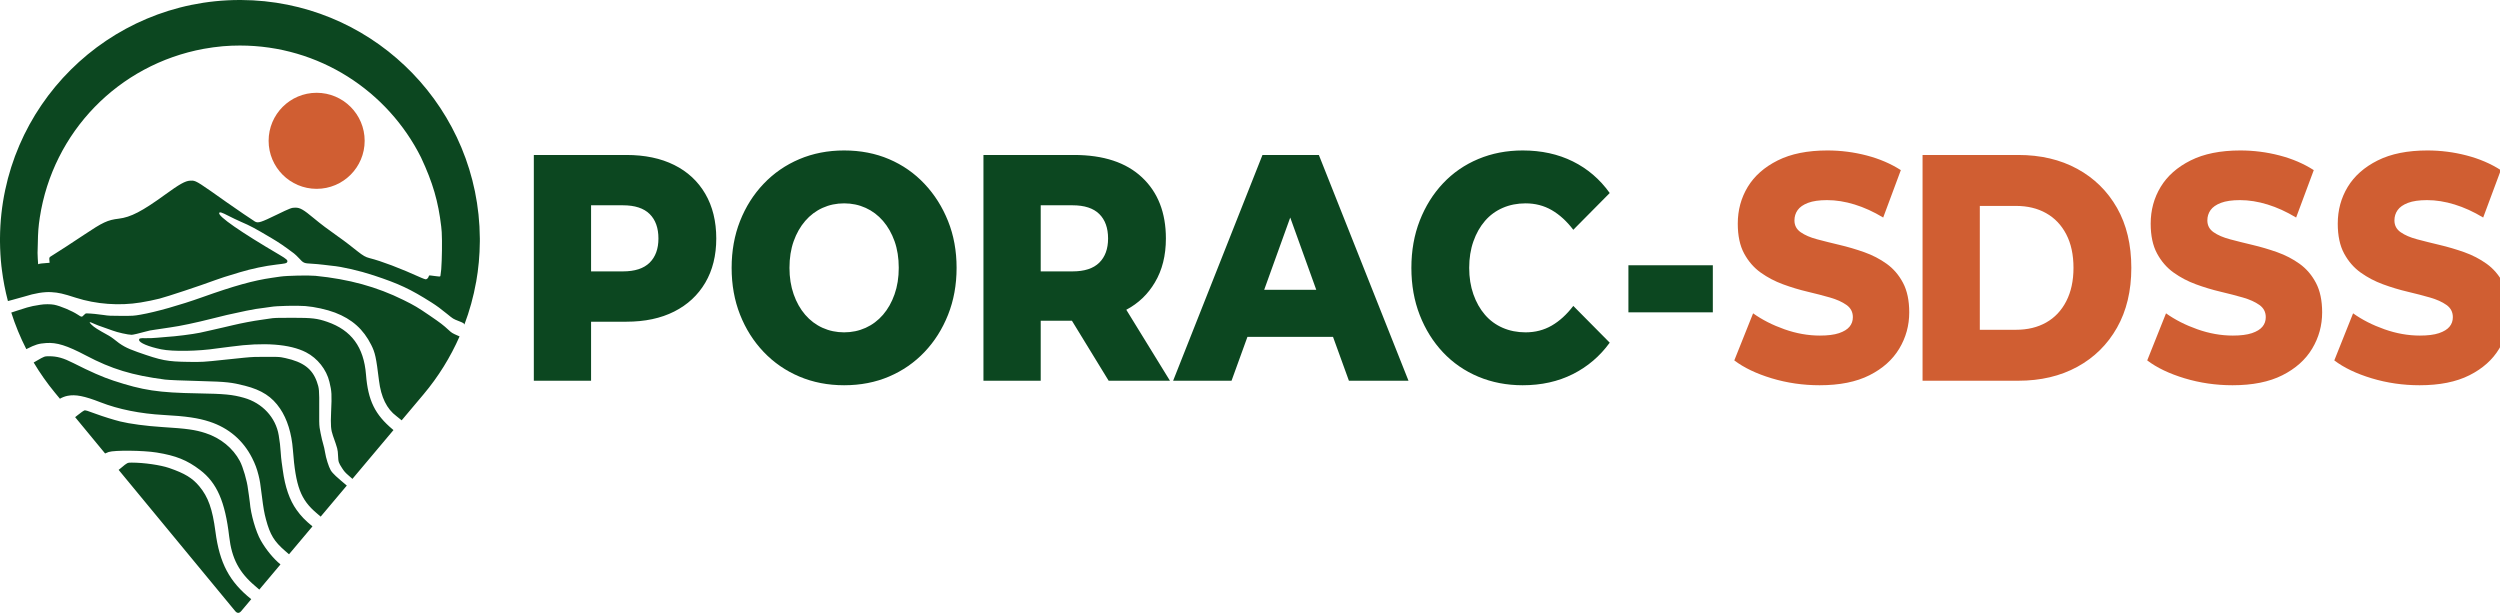
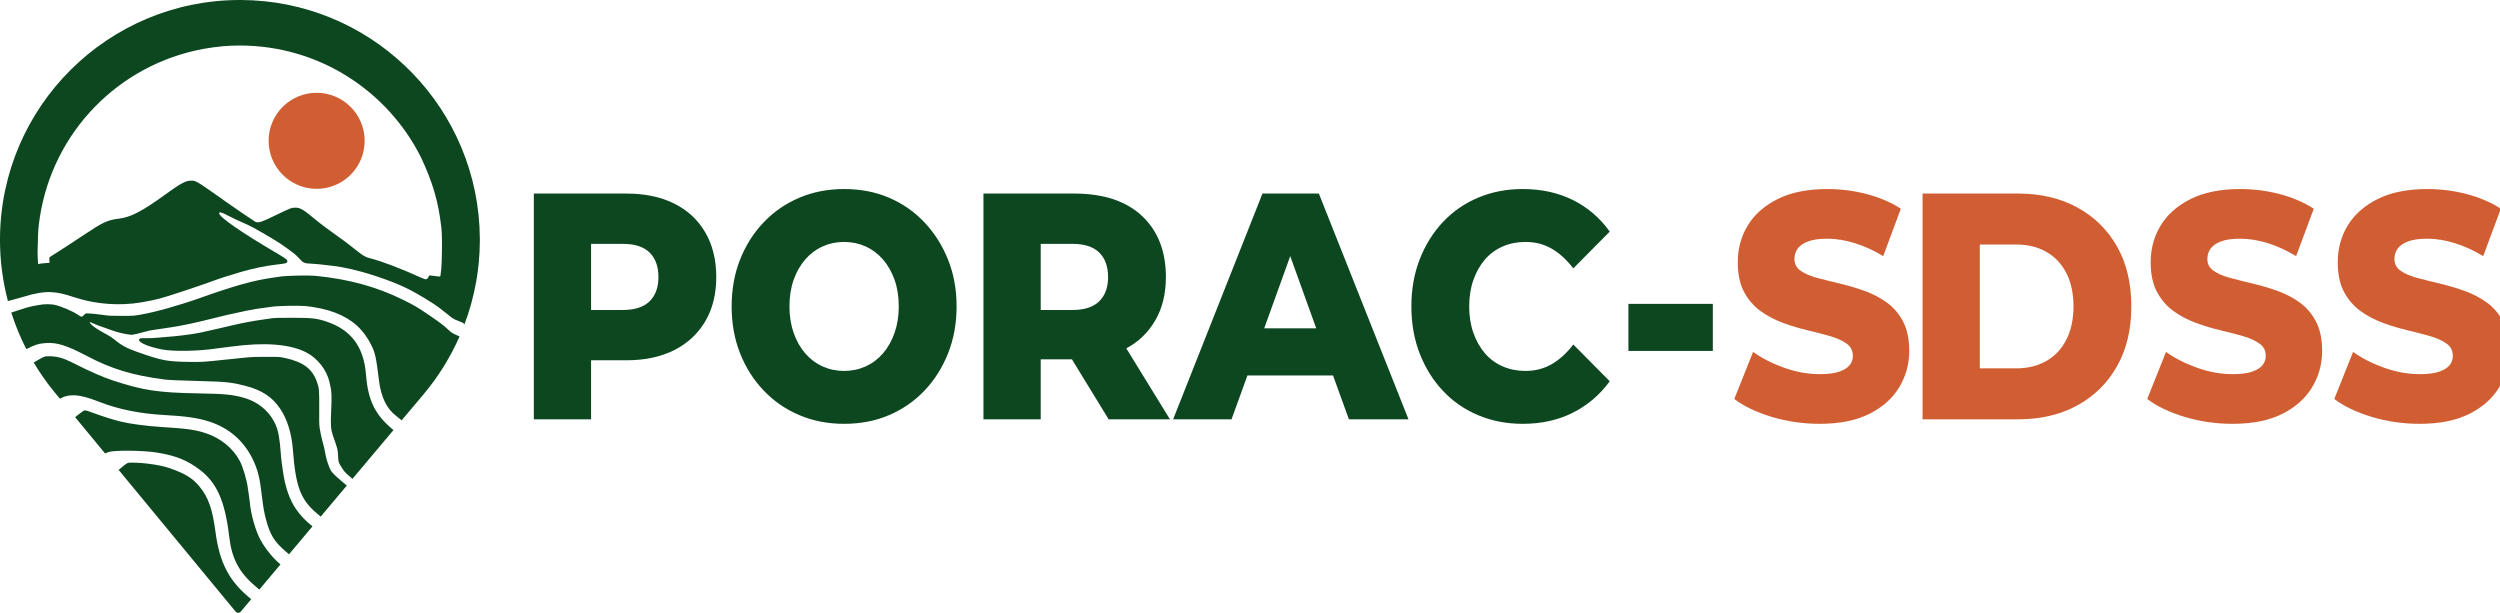
<svg xmlns="http://www.w3.org/2000/svg" viewBox="72.3 386 1306.7 320.33" width="1306.7" height="320.33" role="img" aria-label="PORAC-SDSS">
  <path d="M314.98 555.78C315.06 555.04 314.4 554.72 312.03 553.8C309.19 552.7 309.13 552.65 306.05 550.13C302.89 547.53 300.5 545.78 297.8 544.07C286.76 537.08 280.87 534.32 267.7 529.96C260.17 527.47 251 525.36 245.7 524.9C244.93 524.83 242.99 524.6 241.4 524.39C239.8 524.18 237 523.93 235.17 523.83C231.17 523.63 230.9 523.51 228.58 520.96C227.74 520.05 226.57 518.93 225.98 518.48C220.7 514.52 218.26 512.86 214.2 510.45C205.21 505.13 203.34 504.13 198.2 501.91C196.49 501.17 193.55 499.76 191.65 498.78C188.19 496.99 187.12 496.66 186.87 497.31C186.21 499.04 198.05 507.26 218.3 519.14C222.18 521.42 222.89 522.09 222.39 523.01C222.07 523.62 221.65 523.72 216.78 524.29C210.91 524.97 203.85 526.45 197.72 528.29C190.04 530.59 187.58 531.38 184.75 532.43C177.31 535.21 159.54 541.1 155.64 542.09C152.76 542.82 149.19 543.55 145.76 544.11C134.73 545.92 122.51 545.02 111.94 541.62C105.16 539.43 103 538.94 99.1 538.7C95.37 538.47 90.46 539.27 85.1 540.98C83.78 541.4 80.83 542.22 78.55 542.8C77.74 543.01 77.04 543.19 76.44 543.35C75.02 537.96 73.95 532.45 73.26 526.87C73.2 526.38 73.14 525.9 73.09 525.41L73.07 525.41C72.6 521.13 72.34 516.78 72.3 512.37C72.3 511.72 72.3 511.08 72.3 510.43C72.82 441.69 128.65 386.11 197.49 386C197.62 386 197.75 386 197.89 386C198.02 386 198.15 386 198.28 386C231.47 386.15 261.61 399.19 283.95 420.38C285.25 421.61 286.52 422.86 287.77 424.15C309.46 446.54 322.89 477 323.1 510.6C323.1 511.14 323.1 511.68 323.1 512.22C323.05 519.47 322.39 526.57 321.16 533.47L321.14 533.47C319.78 541.1 317.71 548.57 314.98 555.78ZM292.5 531.18C293.49 531.62 294.53 531.99 294.82 532C295.42 532 296.15 531.29 296.38 530.48C296.43 530.3 296.45 530.16 296.52 530.08C296.7 529.87 297.2 529.94 299.21 530.23C299.39 530.25 299.57 530.28 299.77 530.3C301.69 530.57 302.28 530.59 302.4 530.41C302.44 530.34 302.48 530.23 302.52 530.07C302.67 528.98 302.8 527.89 302.92 526.79L302.93 526.67C303.31 521.49 303.46 512.31 303.18 507.3C303.11 506.34 303.02 505.39 302.92 504.45L302.91 504.38C301.4 491.41 298.58 481.56 292.35 468.27C274.98 433.6 239.12 409.8 197.7 409.8C194.73 409.8 191.79 409.92 188.89 410.16C188.81 410.17 188.74 410.17 188.66 410.18C185.3 410.49 181.99 410.94 178.8 411.52C134.23 419.71 99.95 454.99 93.1 499.7C92.38 504.45 92.16 507.32 92.06 513.34C92.02 515.78 91.99 517.26 91.93 518.2C91.98 520.11 92.07 522.02 92.22 523.91L92.24 524.1C93.21 523.71 94.13 523.7 96.66 523.48L98.23 523.35L98.11 521.93C98.06 521.34 98.03 521 98.14 520.71C98.31 520.3 98.79 520.02 99.94 519.32C102.36 517.86 110.22 512.74 116.1 508.81C126.09 502.13 128.53 500.99 134.4 500.29C140.61 499.55 146.58 496.45 158.55 487.76C166.16 482.23 169.1 480.59 171.59 480.44L171.67 480.44L171.67 480.44C172.11 480.41 172.49 480.39 172.86 480.41C174.98 480.52 177.03 481.99 190.81 491.75C195.22 494.87 204.8 501.4 205.59 501.82C207.25 502.71 208.61 502.28 217 498.2C223.99 494.81 224.76 494.52 226.7 494.53C229.18 494.55 230.9 495.54 236.34 500.07C239.91 503.04 244.01 506.14 248.9 509.56C250.66 510.79 253.1 512.58 254.33 513.55C255.56 514.51 257.75 516.24 259.21 517.38C262.09 519.65 263.42 520.4 265.4 520.9C271.66 522.47 281.37 526.15 292.5 531.18ZM311.61 561.44L311.71 561.48C312 561.61 312.27 561.73 312.51 561.83C307.73 572.72 301.4 582.93 293.67 592.12L282.24 605.7C281.4 604.98 280.22 604.03 279.5 603.49C274.48 599.78 271.46 593.62 270.39 584.9C268.9 572.74 268.38 570.36 266.35 566.31C262.23 558.08 256.31 552.8 247.4 549.39C243.15 547.77 236.75 546.35 231.9 545.97C227.57 545.63 216.69 545.88 213.96 546.39C212.79 546.6 211.12 546.84 210.26 546.91C208.57 547.04 203.99 547.79 201.1 548.41C191.6 550.42 189.43 550.92 183.1 552.54C174.95 554.62 166.15 556.48 161.5 557.1C160.18 557.27 158.11 557.59 156.9 557.79C155.69 558 154.12 558.23 153.4 558.31C151.72 558.48 149.74 558.89 147.71 559.48C145.44 560.15 141.76 561 141.13 561C139.29 561 133.63 559.74 131.13 558.77C129.69 558.21 127.38 557.39 126 556.95C124.62 556.51 122.65 555.76 121.62 555.28C118.91 554.01 118.5 554.13 120.14 555.72C121.56 557.11 123.18 558.13 129.2 561.46C129.91 561.86 130.99 562.59 131.6 563.08C135.88 566.6 138.31 567.93 144.2 570.01C156.88 574.47 159.54 574.99 170.89 575.15C177.96 575.25 178.48 575.22 189.2 574.08C199.24 573.02 202.3 572.68 205.38 572.57C206.82 572.52 208.27 572.52 210.43 572.52L211.3 572.52C216.33 572.51 217.85 572.51 219.33 572.74C219.97 572.83 220.6 572.97 221.5 573.17C230.79 575.21 235.51 578.76 237.92 585.52C239.13 588.89 239.21 589.87 239.15 599.71C239.12 605.75 239.11 607.64 239.35 609.5C239.46 610.34 239.63 611.18 239.87 612.4C240.29 614.54 240.9 617.11 241.23 618.1C241.55 619.09 241.99 621.03 242.2 622.4C242.66 625.42 244.11 630.01 245.16 631.8C245.64 632.61 246.58 633.68 247.8 634.81C249.27 636.17 251.87 638.39 253.57 639.79L239.91 656.03C239.39 655.56 238.74 655 237.91 654.31C229.41 647.16 226.84 640.33 225.39 621.1C224.74 612.52 222.43 605.08 218.72 599.6C214.51 593.37 209.15 589.88 200.33 587.62C193.42 585.85 190.53 585.53 177.9 585.2C167.53 584.93 160.3 584.63 158.5 584.39C141.35 582.15 130.65 578.89 117.28 571.84C107.24 566.55 101.96 564.9 96.4 565.3C92.49 565.58 90.89 566.06 86.36 568.33C86.25 568.38 86.15 568.43 86.05 568.48C82.91 562.34 80.28 555.95 78.19 549.37C79.17 549.06 80.34 548.68 81.55 548.27C85.35 547 88.05 546.22 89.5 545.96C90.71 545.75 92.46 545.45 93.4 545.29C95.57 544.92 98.75 544.92 100.63 545.28C103.83 545.91 109.94 548.48 112.96 550.47C114.96 551.8 115.09 551.81 116.09 550.72C116.78 549.97 117.06 549.8 117.62 549.8C119.36 549.8 124.16 550.26 126.6 550.66C128.97 551.04 130.07 551.1 135.7 551.1C142.05 551.1 142.13 551.09 145.9 550.44C153.72 549.08 166.37 545.5 177.9 541.39C194.77 535.37 204.81 532.58 214.6 531.18C215.32 531.08 217.21 530.8 218.8 530.57C222.26 530.06 233.62 529.82 237.2 530.17C254.71 531.91 269.24 535.9 283.2 542.81C288.97 545.67 290.6 546.64 296.8 550.87C302.59 554.83 303.99 555.9 306.71 558.42C308.43 560.01 308.69 560.17 311.61 561.44ZM223.36 675.71C222.93 675.33 222.41 674.88 221.8 674.36L221.43 674.04C215.59 669.01 213.48 665.55 211.32 657.5C210.42 654.13 209.94 651.41 209.2 645.4C208.35 638.5 208.13 637.18 207.41 634.29C206.56 630.9 205.65 628.49 204.06 625.35C199.37 616.12 191.81 609.67 181.86 606.41C175.95 604.47 169.55 603.53 157.9 602.9C145.64 602.23 134.25 599.95 124.8 596.26C116.37 592.97 111.73 592.06 107.6 592.89C106.17 593.17 104.73 593.75 103.62 594.41L100.99 591.23C96.88 586.24 93.17 580.97 89.9 575.47C90.31 575.23 90.78 574.96 91.31 574.66L91.55 574.52C95.47 572.25 95.59 572.2 97.92 572.2C102.14 572.2 105.42 573.12 110.6 575.75C119.55 580.29 125.97 583.11 131.6 584.96C147.07 590.04 155.06 591.25 175.65 591.6C189.88 591.85 193.79 592.23 199.8 593.92C209.43 596.64 216.43 604.19 217.98 613.51C218.54 616.88 218.83 619.32 219.01 622.29C219.12 624.05 219.34 626.39 219.51 627.49C219.67 628.6 219.94 630.49 220.1 631.7C221.29 640.58 223.66 647.41 227.34 652.54C229.62 655.73 231.76 657.96 235.62 661.13ZM256.51 636.3C255.93 635.76 255.18 635.12 254.26 634.32C252.8 633.06 252.15 632.32 251.11 630.7C249.22 627.74 249.16 627.56 248.99 624.1C248.84 620.87 248.79 620.68 246.32 613.7C245.25 610.66 245.06 608.3 245.36 601.43C245.78 592.02 245.7 590.68 244.49 585.6C242.94 579.15 238.28 573.25 232.28 570.15C223.85 565.81 210.32 564.79 192.9 567.19C191.36 567.4 189.51 567.64 188.8 567.71C188.09 567.78 186.69 567.96 185.7 568.11C175.92 569.6 162.7 569.82 156.6 568.59C150.05 567.27 145 565.15 145 563.71C145 562.81 145.43 562.69 148.58 562.76C150.27 562.8 152.72 562.7 154.4 562.53C155.99 562.36 158.24 562.17 159.4 562.1C164.04 561.83 172.88 560.72 176.8 559.91C177.51 559.76 180.12 559.18 182.6 558.61C185.07 558.04 188.04 557.36 189.2 557.1C190.35 556.84 192.47 556.35 193.9 556C198.53 554.89 204.96 553.67 208.8 553.17C209.62 553.07 211.56 552.78 213.1 552.54C215.69 552.13 216.61 552.1 225.1 552.1C235.48 552.1 238.05 552.4 243.34 554.22C255.98 558.58 262.46 567.4 263.6 581.8C264.67 595.36 268.25 602.67 277.65 610.53C277.76 610.62 277.87 610.71 277.96 610.79ZM207.83 694.17C207.29 693.68 206.61 693.1 205.79 692.4C197.28 685.25 193.43 677.95 192.1 666.5C189.97 648.15 185.68 638.36 176.85 631.64C170.09 626.49 164.27 624.15 154.16 622.52C147.21 621.4 132.14 621.24 129.1 622.25C128.38 622.49 127.75 622.75 127.23 623.02L111.57 604.04C111.97 603.73 112.44 603.36 113 602.91C114.58 601.65 116.11 600.56 116.39 600.5C116.99 600.37 117.96 600.66 122.57 602.38C126.01 603.66 131.73 605.44 135.12 606.29C140.02 607.51 148.85 608.69 157 609.2C170.05 610.02 174.29 610.61 179.74 612.38C187.59 614.93 194.08 620.22 197.68 627.01C199.32 630.1 201.46 637.47 201.9 641.5C201.97 642.16 202.2 643.69 202.4 644.9C202.6 646.11 202.83 647.82 202.9 648.7C203.37 654.78 206.02 663.96 208.63 668.51C211.37 673.32 215.21 677.98 218.9 681.01ZM195.2 705.37L134.31 631.6C134.71 631.29 135.16 630.92 135.69 630.48C138.88 627.8 138.89 627.8 141.16 627.8C147.63 627.81 156.14 629.04 160.75 630.62C168.89 633.43 172.87 635.85 176.47 640.17C181.14 645.77 183.35 652.01 184.91 663.9C187.05 680.3 192.18 690.05 203.62 699.18L198.4 705.38Q197.6 706.34 196.8 706.33Q196 706.33 195.2 705.37Z" fill="#0C4720" />
  <circle cx="237.8" cy="459.6" r="25.1" fill="#D05E32" />
-   <path d="M351.32 585V467H399.68Q414.19 467 424.69 472.23Q435.19 477.45 440.94 487.31Q446.68 497.17 446.68 510.66Q446.68 523.98 440.94 533.75Q435.19 543.53 424.69 548.84Q414.19 554.15 399.68 554.15H381.24V585ZM381.24 527.85H397.87Q407.24 527.85 411.85 523.3Q416.45 518.75 416.45 510.66Q416.45 502.4 411.85 497.85Q407.24 493.3 397.87 493.3H381.24ZM513.5 587.36Q500.81 587.36 490.08 582.81Q479.35 578.26 471.41 569.91Q463.48 561.57 459.1 550.44Q454.71 539.32 454.71 526Q454.71 512.68 459.1 501.56Q463.48 490.43 471.41 482.09Q479.35 473.74 490.08 469.19Q500.81 464.64 513.5 464.64Q526.35 464.64 537 469.19Q547.65 473.74 555.51 482.09Q563.37 490.43 567.83 501.56Q572.29 512.68 572.29 526Q572.29 539.32 567.83 550.53Q563.37 561.74 555.51 570Q547.65 578.26 537 582.81Q526.35 587.36 513.5 587.36ZM513.5 559.71Q519.54 559.71 524.76 557.35Q529.97 554.99 533.83 550.53Q537.68 546.06 539.87 539.82Q542.06 533.59 542.06 526Q542.06 518.25 539.87 512.09Q537.68 505.94 533.83 501.47Q529.97 497.01 524.76 494.65Q519.54 492.29 513.5 492.29Q507.46 492.29 502.24 494.65Q497.03 497.01 493.17 501.47Q489.32 505.94 487.13 512.09Q484.94 518.25 484.94 526Q484.94 533.59 487.13 539.82Q489.32 546.06 493.17 550.53Q497.03 554.99 502.24 557.35Q507.46 559.71 513.5 559.71ZM586.33 585V467H633.63Q656.76 467 669.22 478.72Q681.69 490.43 681.69 510.66Q681.69 523.98 675.95 533.59Q670.51 542.86 660.99 547.91L683.81 585H651.77L632.58 553.65H616.26V585ZM616.26 527.85H632.88Q642.25 527.85 646.86 523.3Q651.47 518.75 651.47 510.66Q651.47 502.4 646.86 497.85Q642.25 493.3 632.88 493.3H616.26ZM685.47 585 732.17 467H761.64L808.49 585H777.35L769.04 562.07H724.31L716 585ZM760.28 537.46 746.68 499.7 733.07 537.46ZM868.18 587.36Q855.64 587.36 844.98 582.89Q834.33 578.43 826.54 570.17Q818.76 561.91 814.38 550.7Q810 539.49 810 526Q810 512.51 814.38 501.3Q818.76 490.09 826.54 481.83Q834.33 473.57 844.98 469.11Q855.64 464.64 868.18 464.64Q882.84 464.64 894.4 470.37Q905.96 476.1 913.67 486.89L894.63 506.11Q889.49 499.37 883.37 495.83Q877.25 492.29 869.69 492.29Q863.19 492.29 857.75 494.65Q852.31 497.01 848.46 501.47Q844.6 505.94 842.41 512.18Q840.22 518.41 840.22 526Q840.22 533.59 842.41 539.82Q844.6 546.06 848.46 550.53Q852.31 554.99 857.75 557.35Q863.19 559.71 869.69 559.71Q877.25 559.71 883.37 556.17Q889.49 552.63 894.63 545.89L913.67 565.11Q905.96 575.73 894.4 581.54Q882.84 587.36 868.18 587.36ZM923.44 549.26V524.65H967.56V549.26Z" fill="#0C4720" />
-   <path d="M1023.37 587.36Q1010.37 587.36 998.36 583.74Q986.34 580.11 978.78 574.38L988.61 549.77Q995.71 554.83 1005 558.11Q1014.3 561.4 1023.52 561.4Q1029.71 561.4 1033.49 560.14Q1037.27 558.87 1039.01 556.76Q1040.75 554.66 1040.75 551.79Q1040.75 547.75 1037.42 545.39Q1034.1 543.03 1028.81 541.51Q1023.52 539.99 1017.09 538.47Q1010.67 536.96 1004.25 534.6Q997.83 532.24 992.54 528.44Q987.25 524.65 983.92 518.5Q980.6 512.35 980.6 502.91Q980.6 492.29 985.81 483.69Q991.03 475.09 1001.45 469.87Q1011.88 464.64 1027.45 464.64Q1037.87 464.64 1047.92 467.25Q1057.97 469.87 1065.83 474.92L1056.61 499.7Q1049.06 495.15 1041.65 492.88Q1034.25 490.6 1027.3 490.6Q1021.1 490.6 1017.32 492.03Q1013.54 493.47 1011.88 495.83Q1010.22 498.19 1010.22 501.22Q1010.22 505.1 1013.47 507.37Q1016.72 509.65 1022.08 511.08Q1027.45 512.51 1033.87 514.03Q1040.29 515.55 1046.72 517.82Q1053.14 520.1 1058.43 523.89Q1063.72 527.69 1066.97 533.84Q1070.22 539.99 1070.22 549.26Q1070.22 559.55 1065 568.23Q1059.79 576.91 1049.44 582.13Q1039.08 587.36 1023.37 587.36ZM1077.18 585V467H1127.21Q1144.74 467 1158.04 474.25Q1171.33 481.5 1178.82 494.65Q1186.3 507.79 1186.3 526Q1186.3 544.04 1178.82 557.27Q1171.33 570.5 1158.04 577.75Q1144.74 585 1127.21 585ZM1107.11 558.37H1126Q1135.07 558.37 1141.79 554.57Q1148.52 550.78 1152.29 543.45Q1156.07 536.11 1156.07 526Q1156.07 515.72 1152.29 508.47Q1148.52 501.22 1141.79 497.43Q1135.07 493.63 1126 493.63H1107.11ZM1239.19 587.36Q1226.19 587.36 1214.18 583.74Q1202.16 580.11 1194.61 574.38L1204.43 549.77Q1211.53 554.83 1220.83 558.11Q1230.12 561.4 1239.34 561.4Q1245.54 561.4 1249.31 560.14Q1253.09 558.87 1254.83 556.76Q1256.57 554.66 1256.57 551.79Q1256.57 547.75 1253.24 545.39Q1249.92 543.03 1244.63 541.51Q1239.34 539.99 1232.92 538.47Q1226.5 536.96 1220.07 534.6Q1213.65 532.24 1208.36 528.44Q1203.07 524.65 1199.75 518.5Q1196.42 512.35 1196.42 502.91Q1196.42 492.29 1201.64 483.69Q1206.85 475.09 1217.28 469.87Q1227.7 464.64 1243.27 464.64Q1253.7 464.64 1263.75 467.25Q1273.8 469.87 1281.66 474.92L1272.44 499.7Q1264.88 495.15 1257.48 492.88Q1250.07 490.6 1243.12 490.6Q1236.92 490.6 1233.14 492.03Q1229.37 493.47 1227.7 495.83Q1226.04 498.19 1226.04 501.22Q1226.04 505.1 1229.29 507.37Q1232.54 509.65 1237.91 511.08Q1243.27 512.51 1249.69 514.03Q1256.12 515.55 1262.54 517.82Q1268.96 520.1 1274.25 523.89Q1279.54 527.69 1282.79 533.84Q1286.04 539.99 1286.04 549.26Q1286.04 559.55 1280.82 568.23Q1275.61 576.91 1265.26 582.13Q1254.91 587.36 1239.19 587.36ZM1336.97 587.36Q1323.97 587.36 1311.96 583.74Q1299.94 580.11 1292.39 574.38L1302.21 549.77Q1309.31 554.83 1318.61 558.11Q1327.9 561.4 1337.12 561.4Q1343.31 561.4 1347.09 560.14Q1350.87 558.87 1352.61 556.76Q1354.35 554.66 1354.35 551.79Q1354.35 547.75 1351.02 545.39Q1347.7 543.03 1342.41 541.51Q1337.12 539.99 1330.7 538.47Q1324.27 536.96 1317.85 534.6Q1311.43 532.24 1306.14 528.44Q1300.85 524.65 1297.52 518.5Q1294.2 512.35 1294.2 502.91Q1294.2 492.29 1299.41 483.69Q1304.63 475.09 1315.05 469.87Q1325.48 464.64 1341.05 464.64Q1351.47 464.64 1361.52 467.25Q1371.57 469.87 1379.43 474.92L1370.21 499.7Q1362.66 495.15 1355.25 492.88Q1347.85 490.6 1340.9 490.6Q1334.7 490.6 1330.92 492.03Q1327.14 493.47 1325.48 495.83Q1323.82 498.19 1323.82 501.22Q1323.82 505.1 1327.07 507.37Q1330.32 509.65 1335.68 511.08Q1341.05 512.51 1347.47 514.03Q1353.89 515.55 1360.32 517.82Q1366.74 520.1 1372.03 523.89Q1377.32 527.69 1380.57 533.84Q1383.82 539.99 1383.82 549.26Q1383.82 559.55 1378.6 568.23Q1373.39 576.91 1363.04 582.13Q1352.68 587.36 1336.97 587.36Z" fill="#D05E32" />
+   <g transform="translate(0 20.165)">
+     <path d="M351.32 585V467H399.68Q414.19 467 424.69 472.23Q435.19 477.45 440.94 487.31Q446.68 497.17 446.68 510.66Q446.68 523.98 440.94 533.75Q435.19 543.53 424.69 548.84Q414.19 554.15 399.68 554.15H381.24V585ZM381.24 527.85H397.87Q407.24 527.85 411.85 523.3Q416.45 518.75 416.45 510.66Q416.45 502.4 411.85 497.85Q407.24 493.3 397.87 493.3H381.24ZM513.5 587.36Q500.81 587.36 490.08 582.81Q479.35 578.26 471.41 569.91Q463.48 561.57 459.1 550.44Q454.71 539.32 454.71 526Q454.71 512.68 459.1 501.56Q463.48 490.43 471.41 482.09Q479.35 473.74 490.08 469.19Q500.81 464.64 513.5 464.64Q526.35 464.64 537 469.19Q547.65 473.74 555.51 482.09Q563.37 490.43 567.83 501.56Q572.29 512.68 572.29 526Q572.29 539.32 567.83 550.53Q563.37 561.74 555.51 570Q547.65 578.26 537 582.81Q526.35 587.36 513.5 587.36ZM513.5 559.71Q519.54 559.71 524.76 557.35Q529.97 554.99 533.83 550.53Q537.68 546.06 539.87 539.82Q542.06 533.59 542.06 526Q542.06 518.25 539.87 512.09Q537.68 505.94 533.83 501.47Q529.97 497.01 524.76 494.65Q519.54 492.29 513.5 492.29Q507.46 492.29 502.24 494.65Q497.03 497.01 493.17 501.47Q489.32 505.94 487.13 512.09Q484.94 518.25 484.94 526Q484.94 533.59 487.13 539.82Q489.32 546.06 493.17 550.53Q497.03 554.99 502.24 557.35Q507.46 559.71 513.5 559.71ZM586.33 585V467H633.63Q656.76 467 669.22 478.72Q681.69 490.43 681.69 510.66Q681.69 523.98 675.95 533.59Q670.51 542.86 660.99 547.91L683.81 585H651.77L632.58 553.65H616.26V585ZM616.26 527.85H632.88Q642.25 527.85 646.86 523.3Q651.47 518.75 651.47 510.66Q651.47 502.4 646.86 497.85Q642.25 493.3 632.88 493.3H616.26ZM685.47 585 732.17 467H761.64L808.49 585H777.35L769.04 562.07H724.31L716 585ZM760.28 537.46 746.68 499.7 733.07 537.46ZM868.18 587.36Q855.64 587.36 844.98 582.89Q834.33 578.43 826.54 570.17Q818.76 561.91 814.38 550.7Q810 539.49 810 526Q810 512.51 814.38 501.3Q818.76 490.09 826.54 481.83Q834.33 473.57 844.98 469.11Q855.64 464.64 868.18 464.64Q882.84 464.64 894.4 470.37Q905.96 476.1 913.67 486.89L894.63 506.11Q889.49 499.37 883.37 495.83Q877.25 492.29 869.69 492.29Q863.19 492.29 857.75 494.65Q852.31 497.01 848.46 501.47Q844.6 505.94 842.41 512.18Q840.22 518.41 840.22 526Q840.22 533.59 842.41 539.82Q844.6 546.06 848.46 550.53Q852.31 554.99 857.75 557.35Q863.19 559.71 869.69 559.71Q877.25 559.71 883.37 556.17Q889.49 552.63 894.63 545.89L913.67 565.11Q905.96 575.73 894.4 581.54Q882.84 587.36 868.18 587.36ZM923.44 549.26V524.65H967.56V549.26Z" fill="#0C4720" />
+     <path d="M1023.37 587.36Q1010.37 587.36 998.36 583.74Q986.34 580.11 978.78 574.38L988.61 549.77Q995.71 554.83 1005 558.11Q1014.3 561.4 1023.52 561.4Q1029.71 561.4 1033.49 560.14Q1037.27 558.87 1039.01 556.76Q1040.75 554.66 1040.75 551.79Q1040.75 547.75 1037.42 545.39Q1034.1 543.03 1028.81 541.51Q1023.52 539.99 1017.09 538.47Q1010.67 536.96 1004.25 534.6Q997.83 532.24 992.54 528.44Q987.25 524.65 983.92 518.5Q980.6 512.35 980.6 502.91Q980.6 492.29 985.81 483.69Q991.03 475.09 1001.45 469.87Q1011.88 464.64 1027.45 464.64Q1037.87 464.64 1047.92 467.25Q1057.97 469.87 1065.83 474.92L1056.61 499.7Q1049.06 495.15 1041.65 492.88Q1034.25 490.6 1027.3 490.6Q1021.1 490.6 1017.32 492.03Q1013.54 493.47 1011.88 495.83Q1010.22 498.19 1010.22 501.22Q1010.22 505.1 1013.47 507.37Q1016.72 509.65 1022.08 511.08Q1027.45 512.51 1033.87 514.03Q1040.29 515.55 1046.72 517.82Q1053.14 520.1 1058.43 523.89Q1063.72 527.69 1066.97 533.84Q1070.22 539.99 1070.22 549.26Q1070.22 559.55 1065 568.23Q1059.79 576.91 1049.44 582.13Q1039.08 587.36 1023.37 587.36ZM1077.18 585V467H1127.21Q1144.74 467 1158.04 474.25Q1171.33 481.5 1178.82 494.65Q1186.3 507.79 1186.3 526Q1186.3 544.04 1178.82 557.27Q1171.33 570.5 1158.04 577.75Q1144.74 585 1127.21 585ZM1107.11 558.37H1126Q1135.07 558.37 1141.79 554.57Q1148.52 550.78 1152.29 543.45Q1156.07 536.11 1156.07 526Q1156.07 515.72 1152.29 508.47Q1148.52 501.22 1141.79 497.43Q1135.07 493.63 1126 493.63H1107.11ZM1239.19 587.36Q1226.19 587.36 1214.18 583.74Q1202.16 580.11 1194.61 574.38L1204.43 549.77Q1211.53 554.83 1220.83 558.11Q1230.12 561.4 1239.34 561.4Q1245.54 561.4 1249.31 560.14Q1253.09 558.87 1254.83 556.76Q1256.57 554.66 1256.57 551.79Q1256.57 547.75 1253.24 545.39Q1249.92 543.03 1244.63 541.51Q1239.34 539.99 1232.92 538.47Q1226.5 536.96 1220.07 534.6Q1213.65 532.24 1208.36 528.44Q1203.07 524.65 1199.75 518.5Q1196.42 512.35 1196.42 502.91Q1196.42 492.29 1201.64 483.69Q1206.85 475.09 1217.28 469.87Q1227.7 464.64 1243.27 464.64Q1253.7 464.64 1263.75 467.25Q1273.8 469.87 1281.66 474.92L1272.44 499.7Q1264.88 495.15 1257.48 492.88Q1250.07 490.6 1243.12 490.6Q1236.92 490.6 1233.14 492.03Q1229.37 493.47 1227.7 495.83Q1226.04 498.19 1226.04 501.22Q1226.04 505.1 1229.29 507.37Q1232.54 509.65 1237.91 511.08Q1243.27 512.51 1249.69 514.03Q1256.12 515.55 1262.54 517.82Q1268.96 520.1 1274.25 523.89Q1279.54 527.69 1282.79 533.84Q1286.04 539.99 1286.04 549.26Q1286.04 559.55 1280.82 568.23Q1275.61 576.91 1265.26 582.13Q1254.91 587.36 1239.19 587.36ZM1336.97 587.36Q1323.97 587.36 1311.96 583.74Q1299.94 580.11 1292.39 574.38L1302.21 549.77Q1309.31 554.83 1318.61 558.11Q1327.9 561.4 1337.12 561.4Q1343.31 561.4 1347.09 560.14Q1350.87 558.87 1352.61 556.76Q1354.35 554.66 1354.35 551.79Q1354.35 547.75 1351.02 545.39Q1347.7 543.03 1342.41 541.51Q1337.12 539.99 1330.7 538.47Q1324.27 536.96 1317.85 534.6Q1311.43 532.24 1306.14 528.44Q1300.85 524.65 1297.52 518.5Q1294.2 512.35 1294.2 502.91Q1294.2 492.29 1299.41 483.69Q1304.63 475.09 1315.05 469.87Q1325.48 464.64 1341.05 464.64Q1351.47 464.64 1361.52 467.25Q1371.57 469.87 1379.43 474.92L1370.21 499.7Q1362.66 495.15 1355.25 492.88Q1347.85 490.6 1340.9 490.6Q1334.7 490.6 1330.92 492.03Q1327.14 493.47 1325.48 495.83Q1323.82 498.19 1323.82 501.22Q1323.82 505.1 1327.07 507.37Q1330.32 509.65 1335.68 511.08Q1341.05 512.51 1347.47 514.03Q1353.89 515.55 1360.32 517.82Q1366.74 520.1 1372.03 523.89Q1377.32 527.69 1380.57 533.84Q1383.82 539.99 1383.82 549.26Q1383.82 559.55 1378.6 568.23Q1373.39 576.91 1363.04 582.13Q1352.68 587.36 1336.97 587.36Z" fill="#D05E32" />
+   </g>
</svg>
